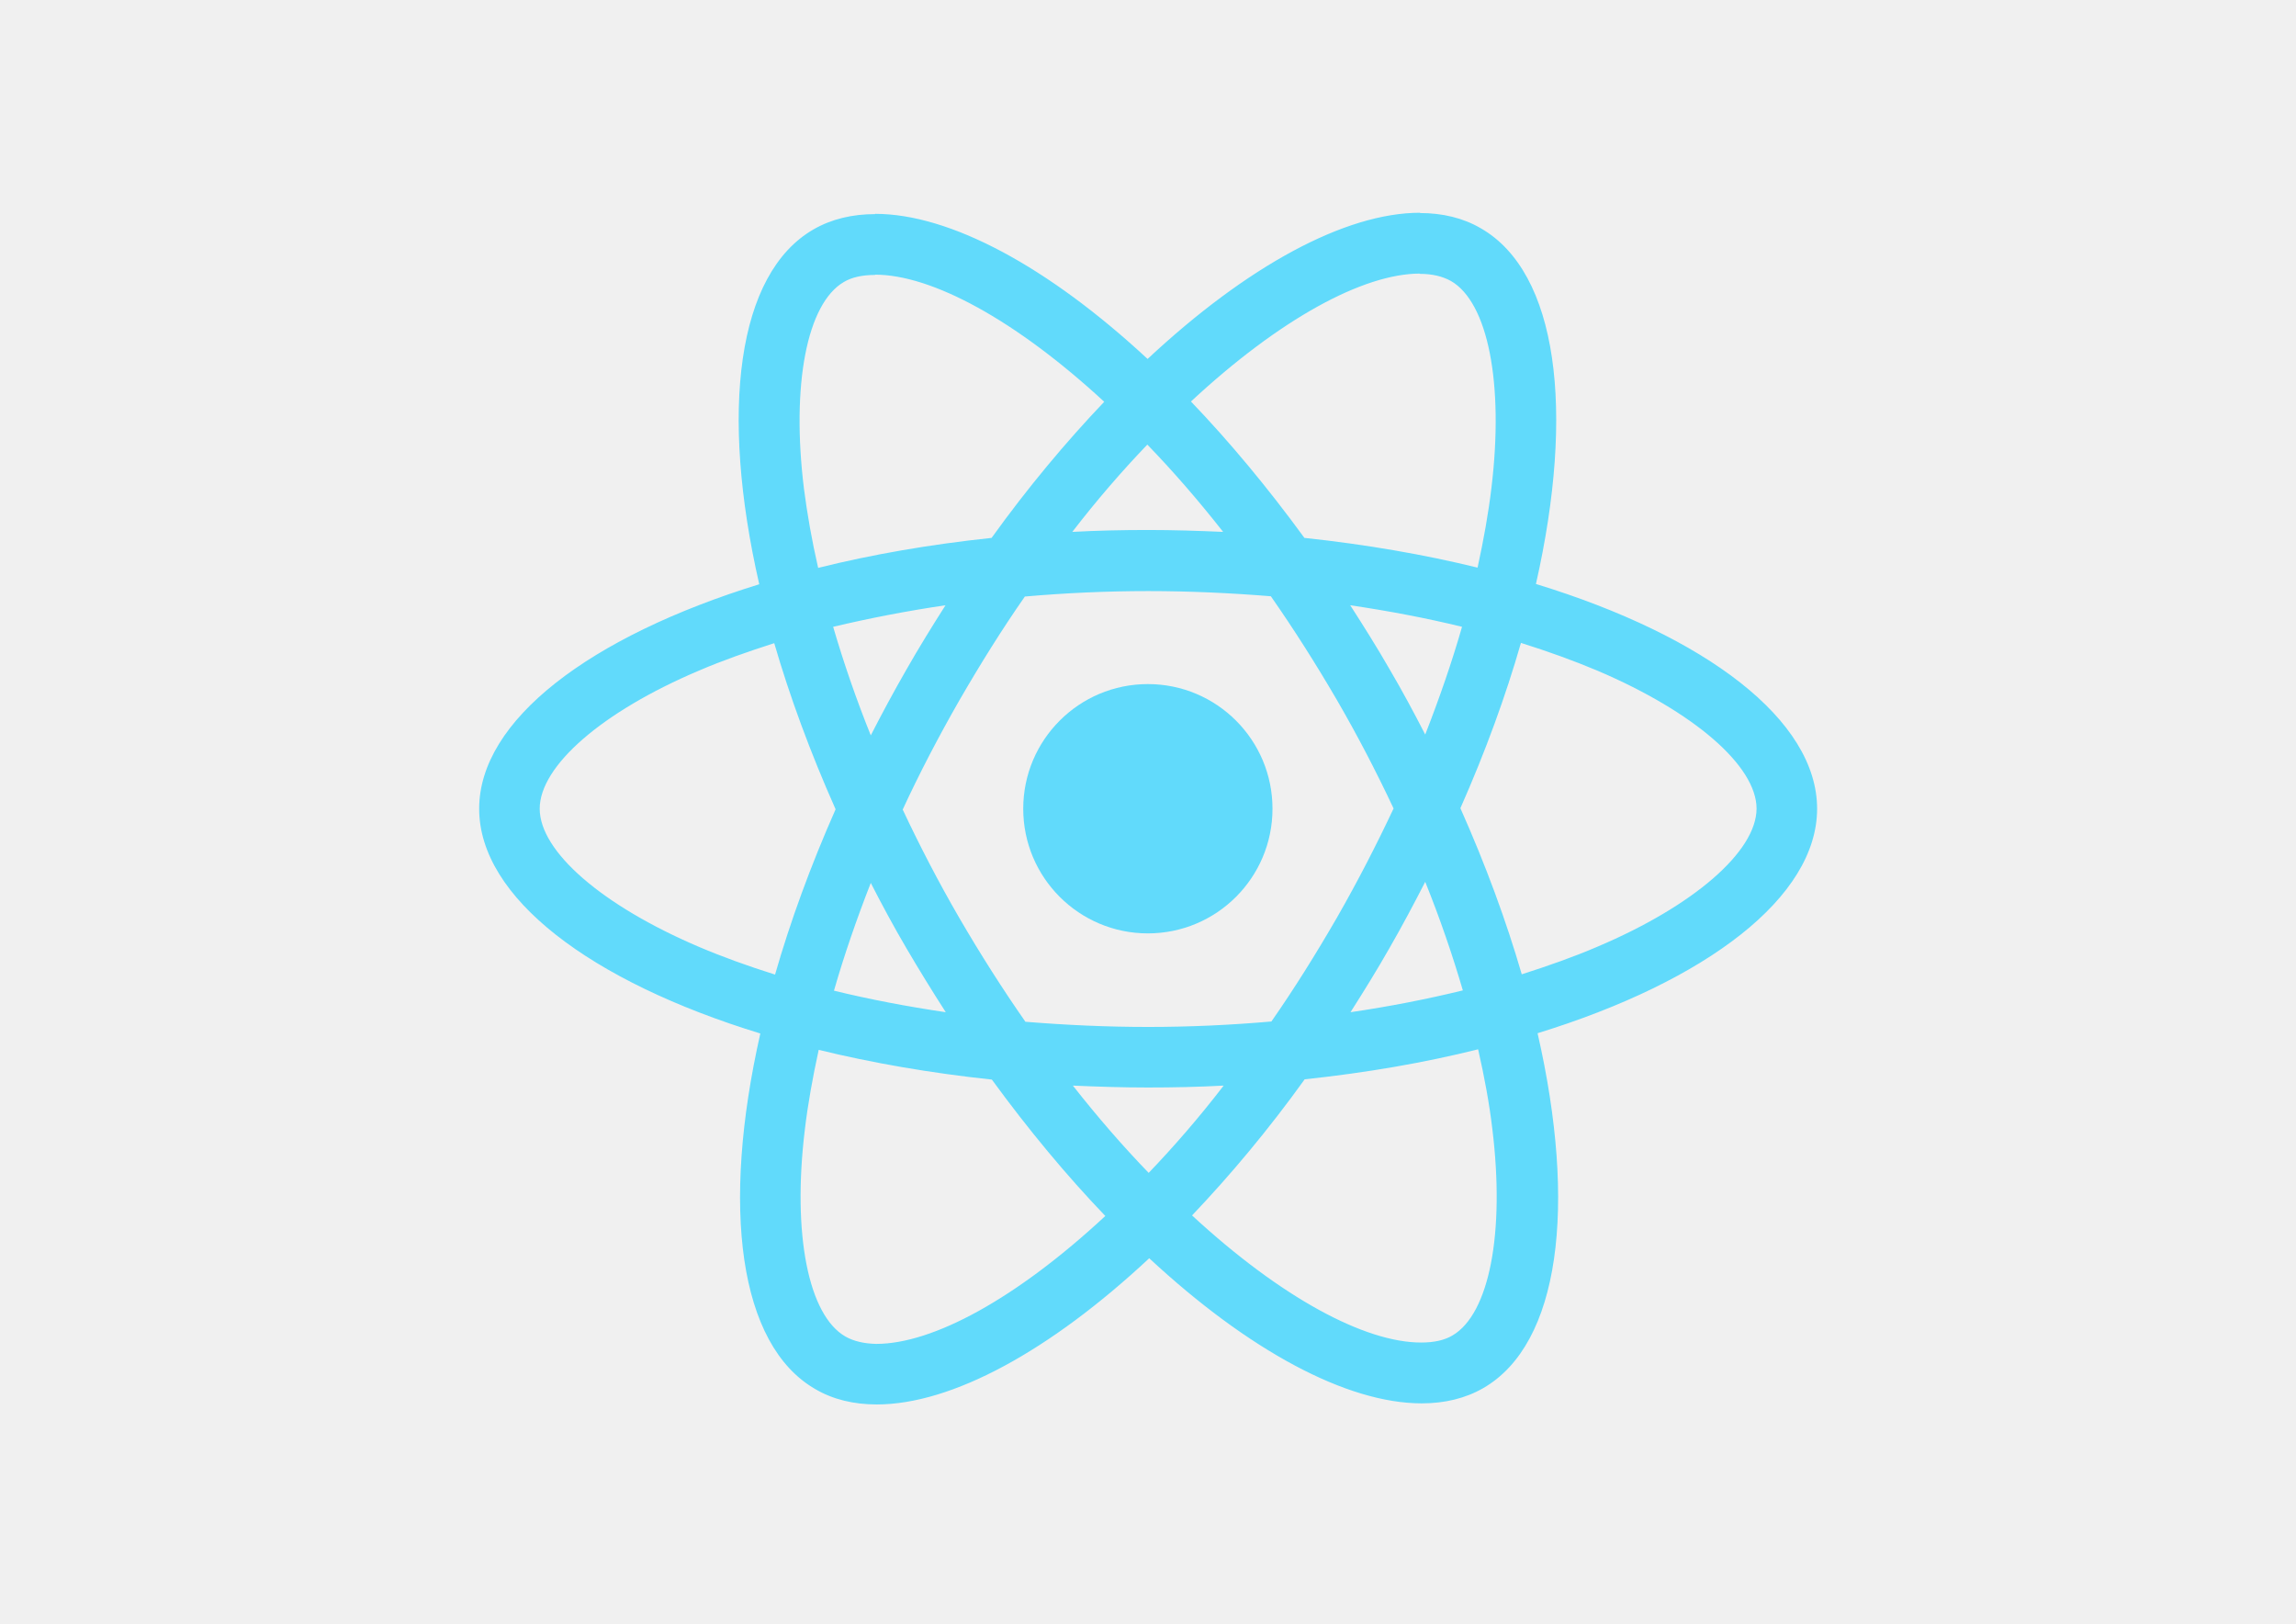
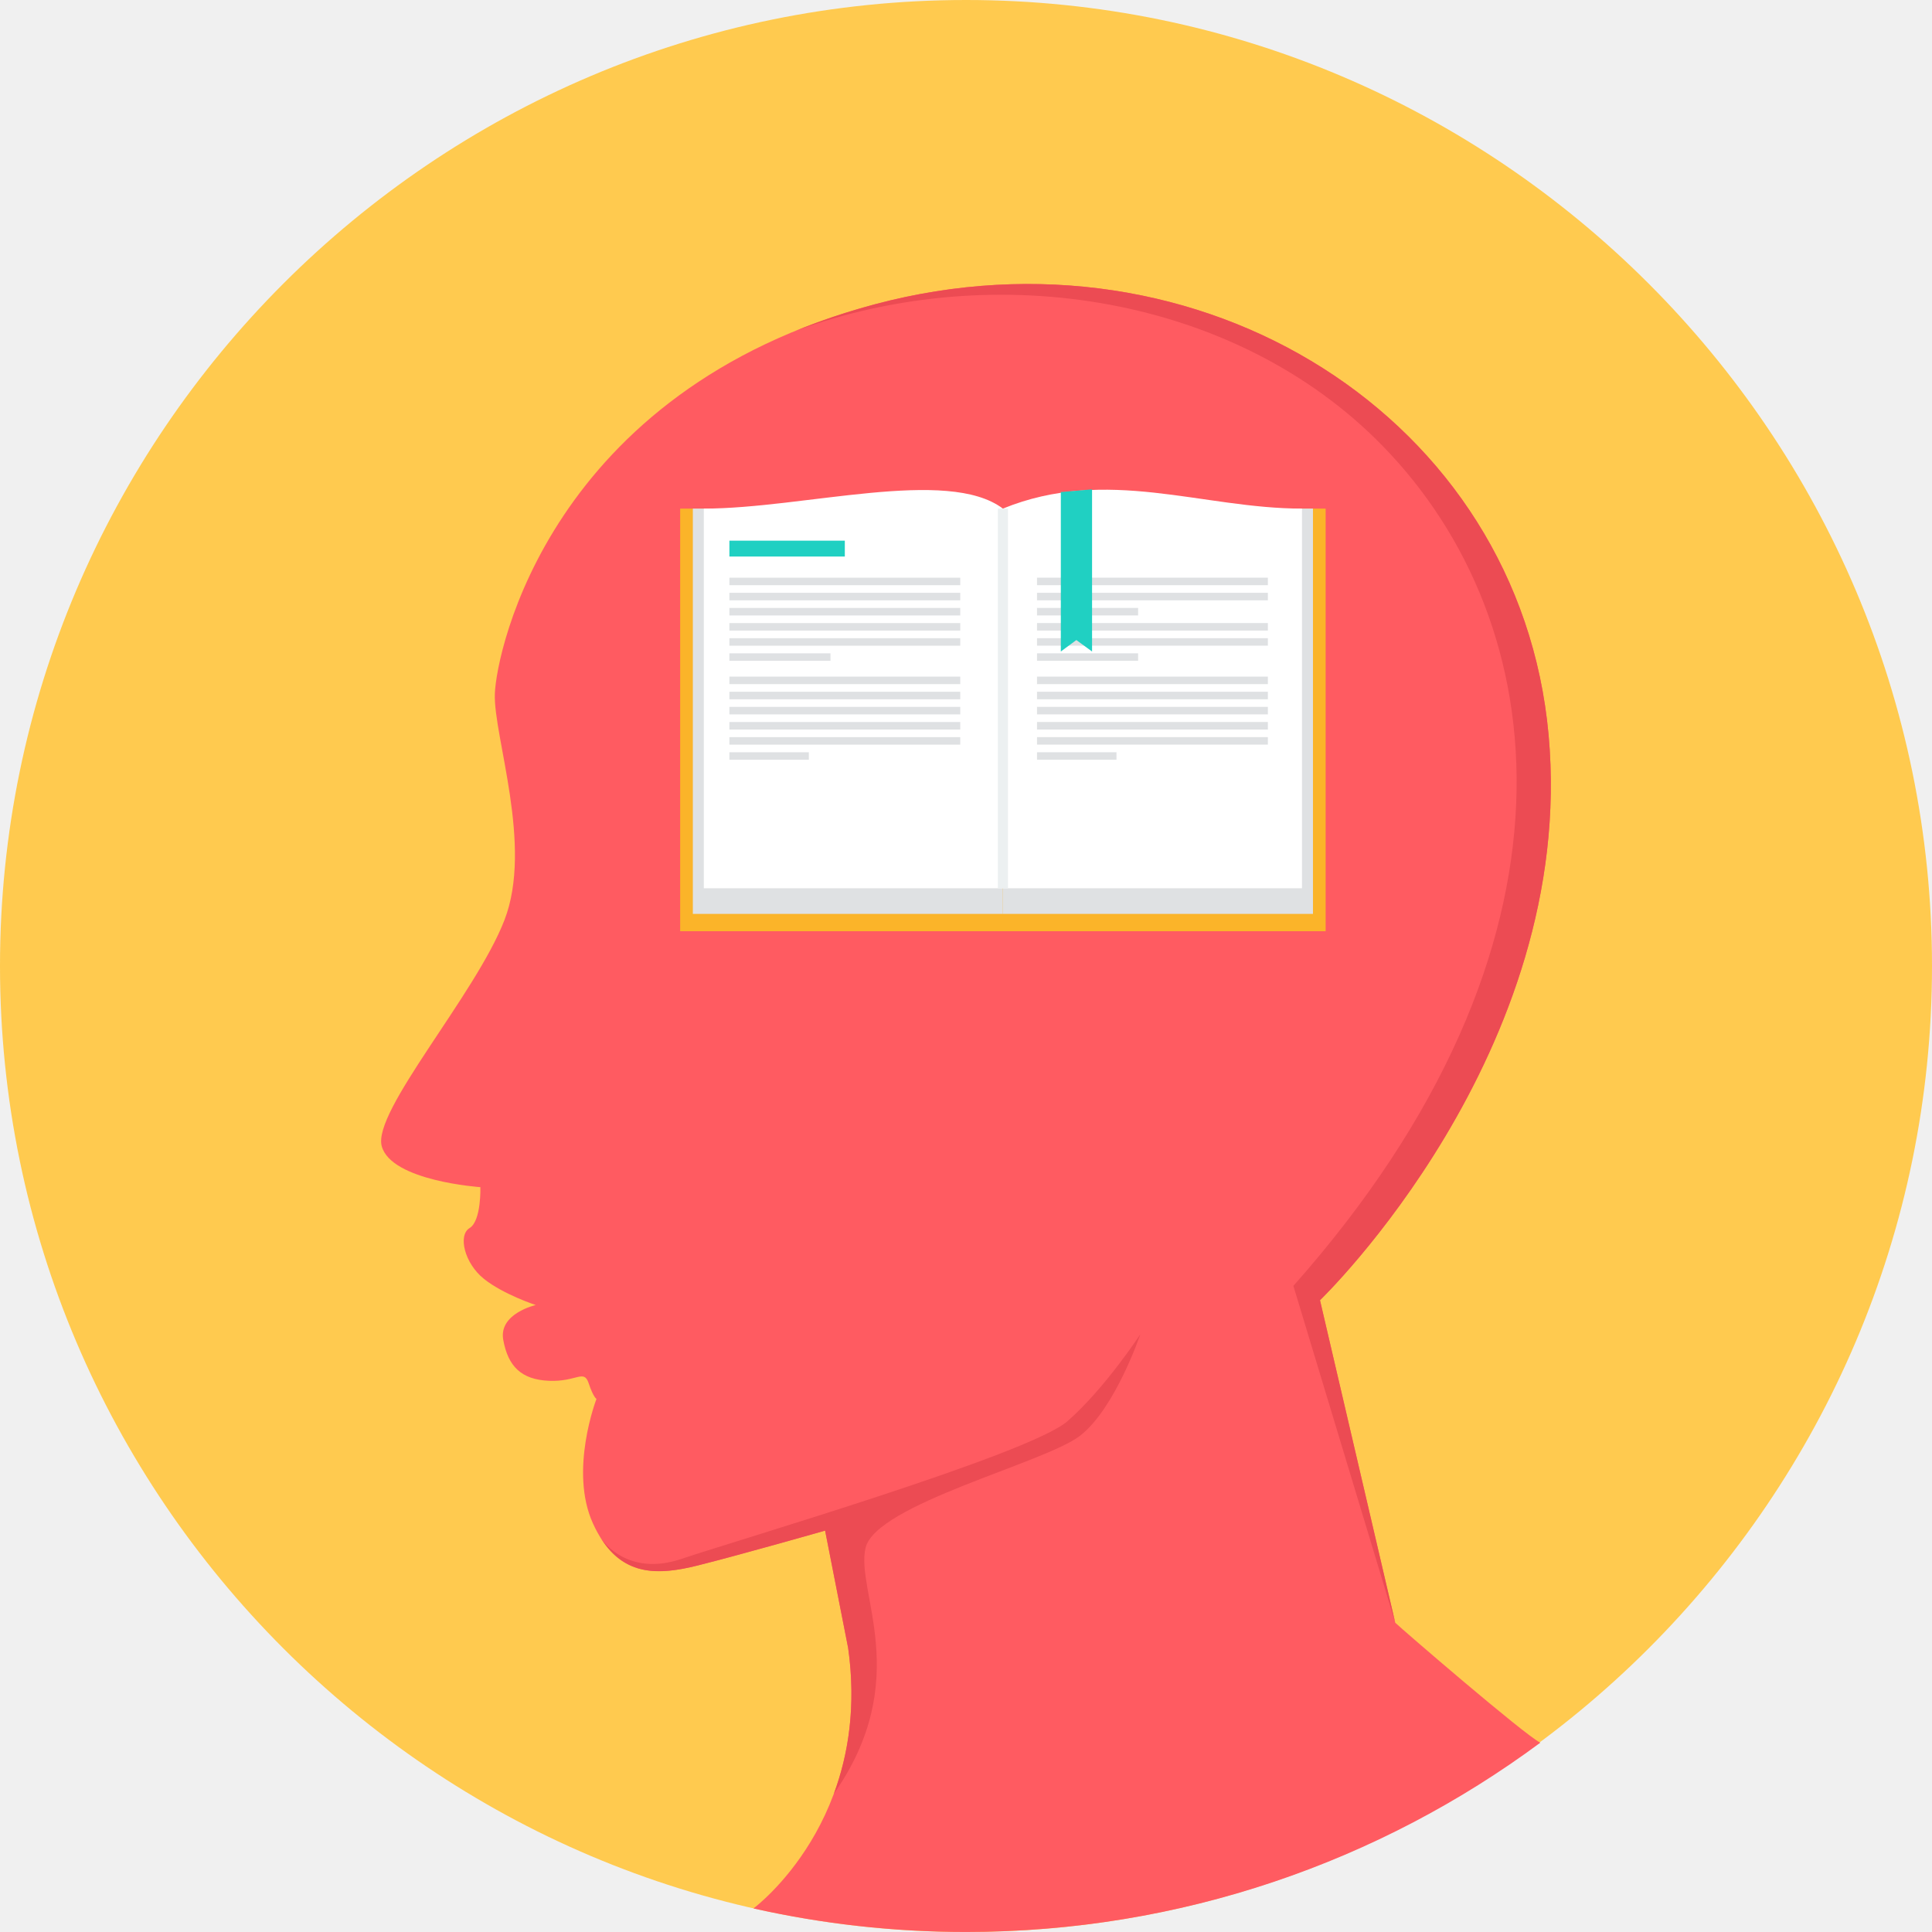
- <svg xmlns="http://www.w3.org/2000/svg" viewBox="0 0 841.9 595.3">
-   <g fill="#61DAFB">
-     <path d="M666.3 296.5c0-32.5-40.7-63.3-103.1-82.4 14.4-63.6 8-114.2-20.2-130.4-6.5-3.8-14.1-5.6-22.4-5.6v22.3c4.6 0 8.3.9 11.4 2.6 13.6 7.8 19.5 37.5 14.9 75.7-1.1 9.4-2.9 19.3-5.1 29.4-19.6-4.8-41-8.5-63.5-10.9-13.5-18.5-27.5-35.3-41.6-50 32.6-30.3 63.2-46.9 84-46.9V78c-27.5 0-63.5 19.6-99.9 53.6-36.4-33.8-72.4-53.2-99.9-53.2v22.3c20.7 0 51.4 16.5 84 46.6-14 14.7-28 31.4-41.3 49.9-22.6 2.4-44 6.1-63.6 11-2.3-10-4-19.7-5.2-29-4.7-38.2 1.1-67.9 14.6-75.8 3-1.8 6.9-2.6 11.5-2.6V78.5c-8.4 0-16 1.8-22.6 5.6-28.1 16.2-34.4 66.7-19.9 130.1-62.2 19.2-102.7 49.9-102.7 82.3 0 32.5 40.7 63.3 103.1 82.4-14.4 63.6-8 114.2 20.2 130.4 6.5 3.8 14.1 5.6 22.5 5.6 27.5 0 63.5-19.6 99.9-53.6 36.4 33.8 72.4 53.2 99.9 53.2 8.4 0 16-1.8 22.6-5.6 28.1-16.2 34.4-66.7 19.9-130.1 62-19.1 102.5-49.9 102.5-82.3zm-130.2-66.7c-3.7 12.9-8.3 26.2-13.5 39.5-4.1-8-8.4-16-13.1-24-4.6-8-9.5-15.8-14.4-23.4 14.2 2.1 27.9 4.7 41 7.9zm-45.8 106.5c-7.8 13.5-15.8 26.3-24.1 38.2-14.9 1.3-30 2-45.2 2-15.1 0-30.2-.7-45-1.9-8.3-11.9-16.4-24.6-24.2-38-7.6-13.1-14.5-26.4-20.8-39.8 6.2-13.4 13.2-26.8 20.7-39.9 7.8-13.5 15.8-26.3 24.1-38.2 14.9-1.3 30-2 45.2-2 15.1 0 30.2.7 45 1.9 8.3 11.9 16.4 24.6 24.2 38 7.6 13.1 14.5 26.4 20.8 39.8-6.3 13.4-13.2 26.8-20.7 39.9zm32.3-13c5.4 13.4 10 26.8 13.8 39.8-13.1 3.2-26.9 5.9-41.2 8 4.9-7.7 9.8-15.6 14.4-23.7 4.6-8 8.9-16.1 13-24.1zM421.2 430c-9.3-9.6-18.6-20.3-27.8-32 9 .4 18.2.7 27.5.7 9.4 0 18.7-.2 27.8-.7-9 11.7-18.3 22.4-27.5 32zm-74.4-58.9c-14.2-2.1-27.9-4.7-41-7.9 3.7-12.9 8.3-26.2 13.5-39.5 4.1 8 8.4 16 13.1 24 4.7 8 9.5 15.8 14.4 23.4zM420.7 163c9.3 9.6 18.6 20.3 27.8 32-9-.4-18.2-.7-27.5-.7-9.4 0-18.7.2-27.8.7 9-11.7 18.3-22.4 27.5-32zm-74 58.9c-4.9 7.7-9.8 15.6-14.4 23.7-4.6 8-8.9 16-13 24-5.4-13.4-10-26.8-13.8-39.8 13.1-3.1 26.9-5.8 41.2-7.9zm-90.5 125.2c-35.4-15.1-58.3-34.9-58.3-50.6 0-15.7 22.9-35.6 58.3-50.6 8.6-3.7 18-7 27.7-10.1 5.7 19.6 13.2 40 22.5 60.9-9.2 20.8-16.6 41.1-22.2 60.6-9.9-3.1-19.3-6.5-28-10.2zM310 490c-13.6-7.8-19.5-37.5-14.9-75.7 1.1-9.4 2.9-19.3 5.1-29.4 19.6 4.8 41 8.5 63.5 10.9 13.5 18.5 27.5 35.3 41.6 50-32.6 30.3-63.2 46.9-84 46.9-4.5-.1-8.3-1-11.3-2.7zm237.2-76.2c4.7 38.2-1.1 67.9-14.6 75.8-3 1.8-6.9 2.6-11.5 2.6-20.7 0-51.4-16.5-84-46.6 14-14.7 28-31.4 41.3-49.9 22.6-2.4 44-6.1 63.6-11 2.3 10.1 4.1 19.8 5.2 29.1zm38.5-66.7c-8.6 3.7-18 7-27.7 10.1-5.7-19.6-13.2-40-22.5-60.9 9.2-20.8 16.6-41.1 22.2-60.6 9.9 3.1 19.3 6.5 28.1 10.2 35.4 15.1 58.3 34.9 58.3 50.6-.1 15.7-23 35.6-58.4 50.6zM320.8 78.4z" />
-     <circle cx="420.9" cy="296.5" r="45.7" />
-     <path d="M520.5 78.1z" />
+ <svg xmlns="http://www.w3.org/2000/svg" version="1.1" id="Layer_1" x="0px" y="0px" viewBox="0 0 512 512" style="enable-background:new 0 0 512 512;" xml:space="preserve">
+   <path style="fill:#FFCA4F;" d="M256,512c141.002,0,256-115.003,256-256C512,114.998,397.002,0,256,0S0,115.003,0,256  S115.003,512,256,512z" />
+   <path style="fill:#FF5B61;" d="M369.746,430.031l-19.939-85.461c0,0,68.238-65.651,60.584-149.81  c-7.653-84.154-92.449-137.071-178.52-114.13s-100.329,91.895-100.731,103.206c-0.406,11.316,10.198,40.243,2.54,60.007  c-7.649,19.768-35.061,50.686-32.512,59.929c2.554,9.242,26.138,10.836,26.138,10.836s0.277,8.942-2.859,10.84  s-1.367,9.325,3.792,13.459c5.159,4.134,13.736,6.942,13.736,6.942s-9.889,2.231-8.605,9.242c1.275,7.016,4.78,10.522,12.115,10.836  c7.335,0.319,9.247-3.178,10.517,0.647c1.275,3.82,2.074,4.138,2.074,4.138s-7.325,18.969-0.947,32.992  c6.379,14.027,16.258,14.036,27.736,11.164c11.478-2.873,33.791-9.247,33.791-9.247l6.106,31.107  c6.388,45.273-24.443,68.547-25.094,69.032c18.124,4.069,36.969,6.231,56.321,6.231c57.014,0,109.663-18.646,152.212-50.16  c-4.101-1.977-37.001-30.35-38.461-31.809L369.746,430.031z" />
+   <g>
+     <path style="fill:#EC4B53;" d="M159.241,407.648c6.351,10.06,15.348,9.806,25.634,7.228c11.478-2.873,33.791-9.247,33.791-9.247   l6.106,31.107c2.18,15.45,0.023,28.332-3.787,38.627l0.005-0.005c21.311-30.41,5.593-53.652,8.402-65.189   c2.808-11.542,47.407-22.456,56.765-29.629c9.358-7.173,16.059-26.978,16.059-26.978s-9.358,14.346-19.334,23.08   c-9.981,8.734-87.484,31.495-102.297,36.488c-14.069,4.739-20.706-4.531-21.339-5.478L159.241,407.648z" />
+     <path style="fill:#EC4B53;" d="M210.708,87.729c53.605-19.639,117.095-9.048,155.606,30.341   c45.892,46.931,56.585,132.332-23.556,222.699l26.992,89.267l-19.939-85.461c0,0,68.238-65.651,60.584-149.81   c-7.653-84.154-92.449-137.071-178.52-114.13C224.269,82.662,217.235,85.055,210.708,87.729z" />
  </g>
+   <path style="fill:#FBB429;" d="M180.252,134.785h171.056v111.996H180.252V134.785z" />
+   <path style="fill:#DFE1E3;" d="M347.951,134.785h-82.168V242.19h82.168V134.785z" />
+   <path style="fill:#FFFFFF;" d="M345.041,134.785c-26.419,0-51.656-11.265-79.263,0v100.606h79.263V134.785z" />
+   <path style="fill:#DFE1E3;" d="M183.61,134.785h82.168V242.19H183.61V134.785z" />
+   <path style="fill:#FFFFFF;" d="M186.52,134.785c26.419,0,64.598-11.071,79.258,0v100.606H186.52V134.785z" />
+   <path style="fill:#ECF0F1;" d="M264.438,134.785h2.688v100.606h-2.688V134.785z" />
+   <path style="fill:#20D0C2;" d="M193.296,143.284h30.59v4.203h-30.59V143.284z" />
+   <path style="fill:#DFE1E3;" d="M193.296,179.31h61.18v1.986h-61.18V179.31z M274.822,179.31L274.822,179.31h61.18v1.986h-61.18  V179.31z M274.822,153.089L274.822,153.089h61.18v1.986h-61.18V153.089z M274.822,173.135L274.822,173.135h26.789v1.986h-26.789  V173.135z M274.822,169.126L274.822,169.126h61.18v1.986h-61.18V169.126z M274.822,165.116L274.822,165.116h61.18v1.991h-61.18  V165.116z M274.822,161.107L274.822,161.107h26.789v1.991h-26.789V161.107z M274.822,157.098L274.822,157.098h61.18v1.991h-61.18  V157.098z M274.822,199.355L274.822,199.355h21.057v1.986h-21.057V199.355z M274.822,195.346L274.822,195.346h61.18v1.986h-61.18  V195.346z M274.822,191.337L274.822,191.337h61.18v1.991h-61.18V191.337z M274.822,187.328L274.822,187.328h61.18v1.991h-61.18  V187.328z M274.822,183.319L274.822,183.319h61.18v1.991h-61.18V183.319z M193.296,153.094L193.296,153.094h61.18v1.986h-61.18  V153.094z M193.296,173.139L193.296,173.139h26.789v1.986h-26.789V173.139z M193.296,169.13L193.296,169.13h61.18v1.986h-61.18  V169.13z M193.296,165.121L193.296,165.121h61.18v1.991h-61.18V165.121z M193.296,161.112L193.296,161.112h61.18v1.991h-61.18  V161.112z M193.296,157.103L193.296,157.103h61.18v1.991h-61.18V157.103z M193.296,199.36L193.296,199.36h21.057v1.986h-21.057  V199.36z M193.296,195.351L193.296,195.351h61.18v1.986h-61.18V195.351z M193.296,191.342L193.296,191.342h61.18v1.991h-61.18  V191.342z M193.296,187.333L193.296,187.333h61.18v1.991h-61.18V187.333z M193.296,183.324L193.296,183.324h61.18v1.991h-61.18  V183.324z" />
+   <path style="fill:#20D0C2;" d="M281.131,130.397l8.277-0.711v42.968l-4.166-3.035l-4.111,3.035V130.397z" />
+   <g>
+ </g>
+   <g>
+ </g>
+   <g>
+ </g>
+   <g>
+ </g>
+   <g>
+ </g>
+   <g>
+ </g>
+   <g>
+ </g>
+   <g>
+ </g>
+   <g>
+ </g>
+   <g>
+ </g>
+   <g>
+ </g>
+   <g>
+ </g>
+   <g>
+ </g>
+   <g>
+ </g>
+   <g>
+ </g>
</svg>
